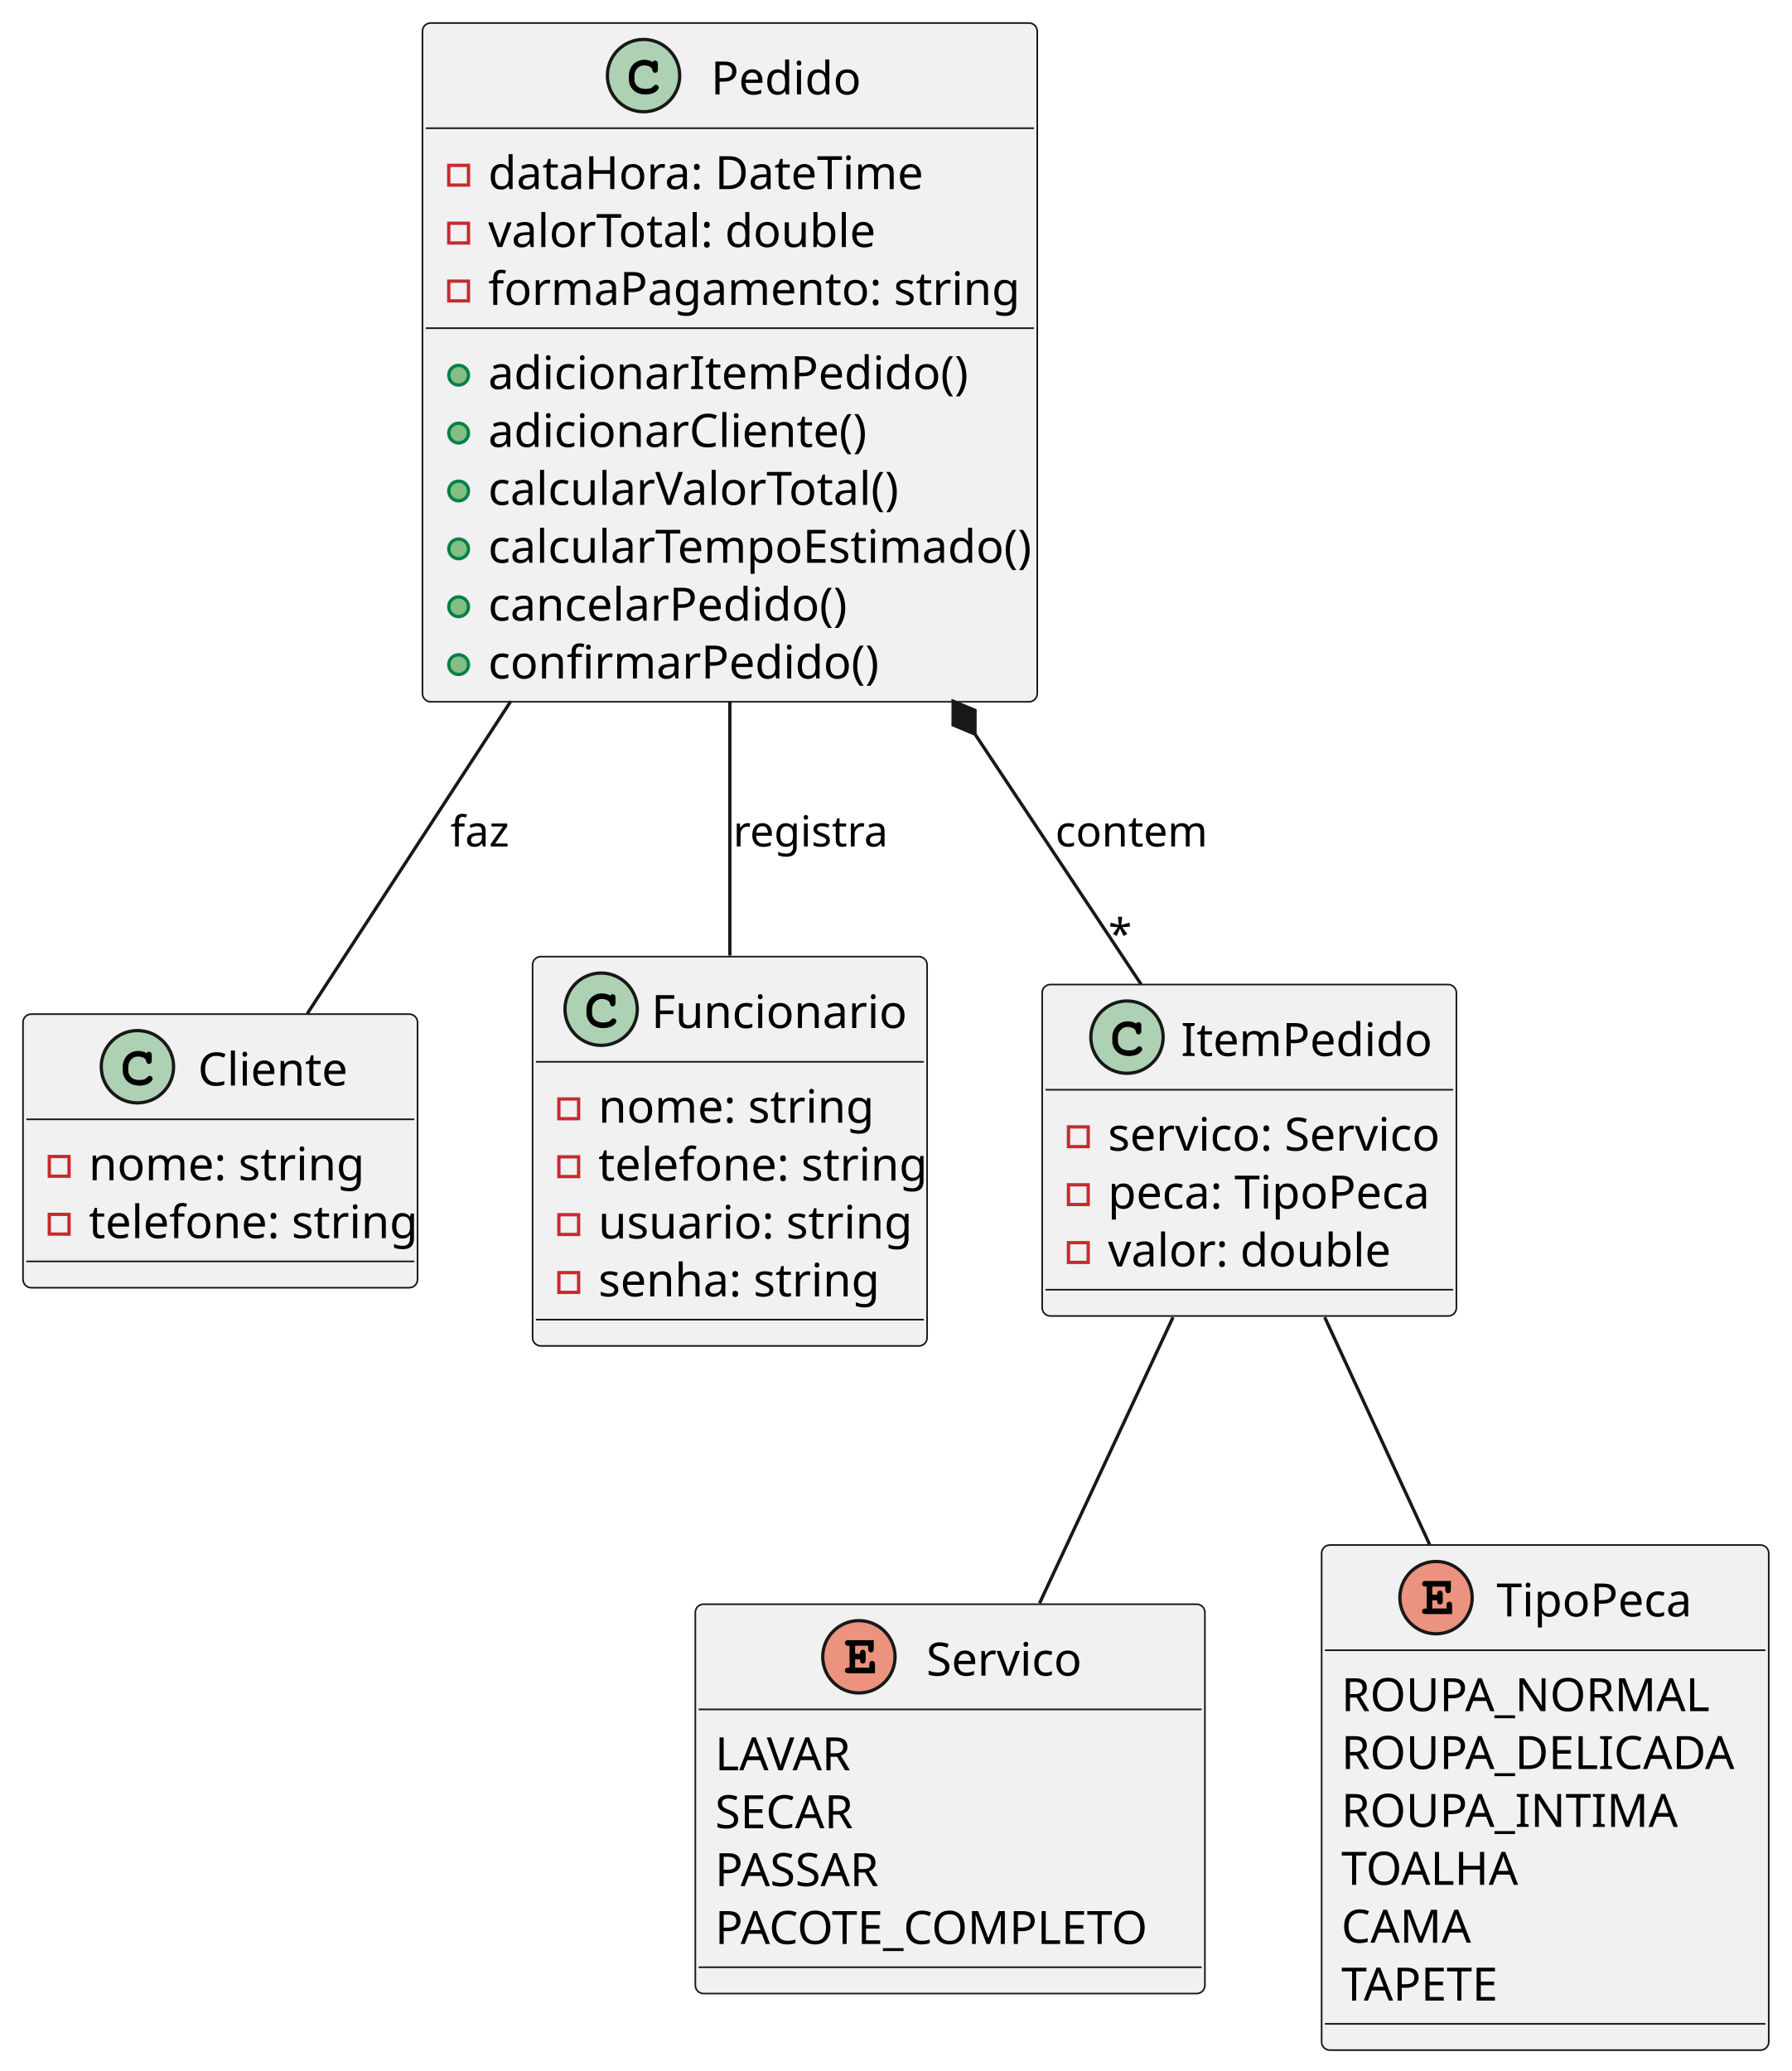
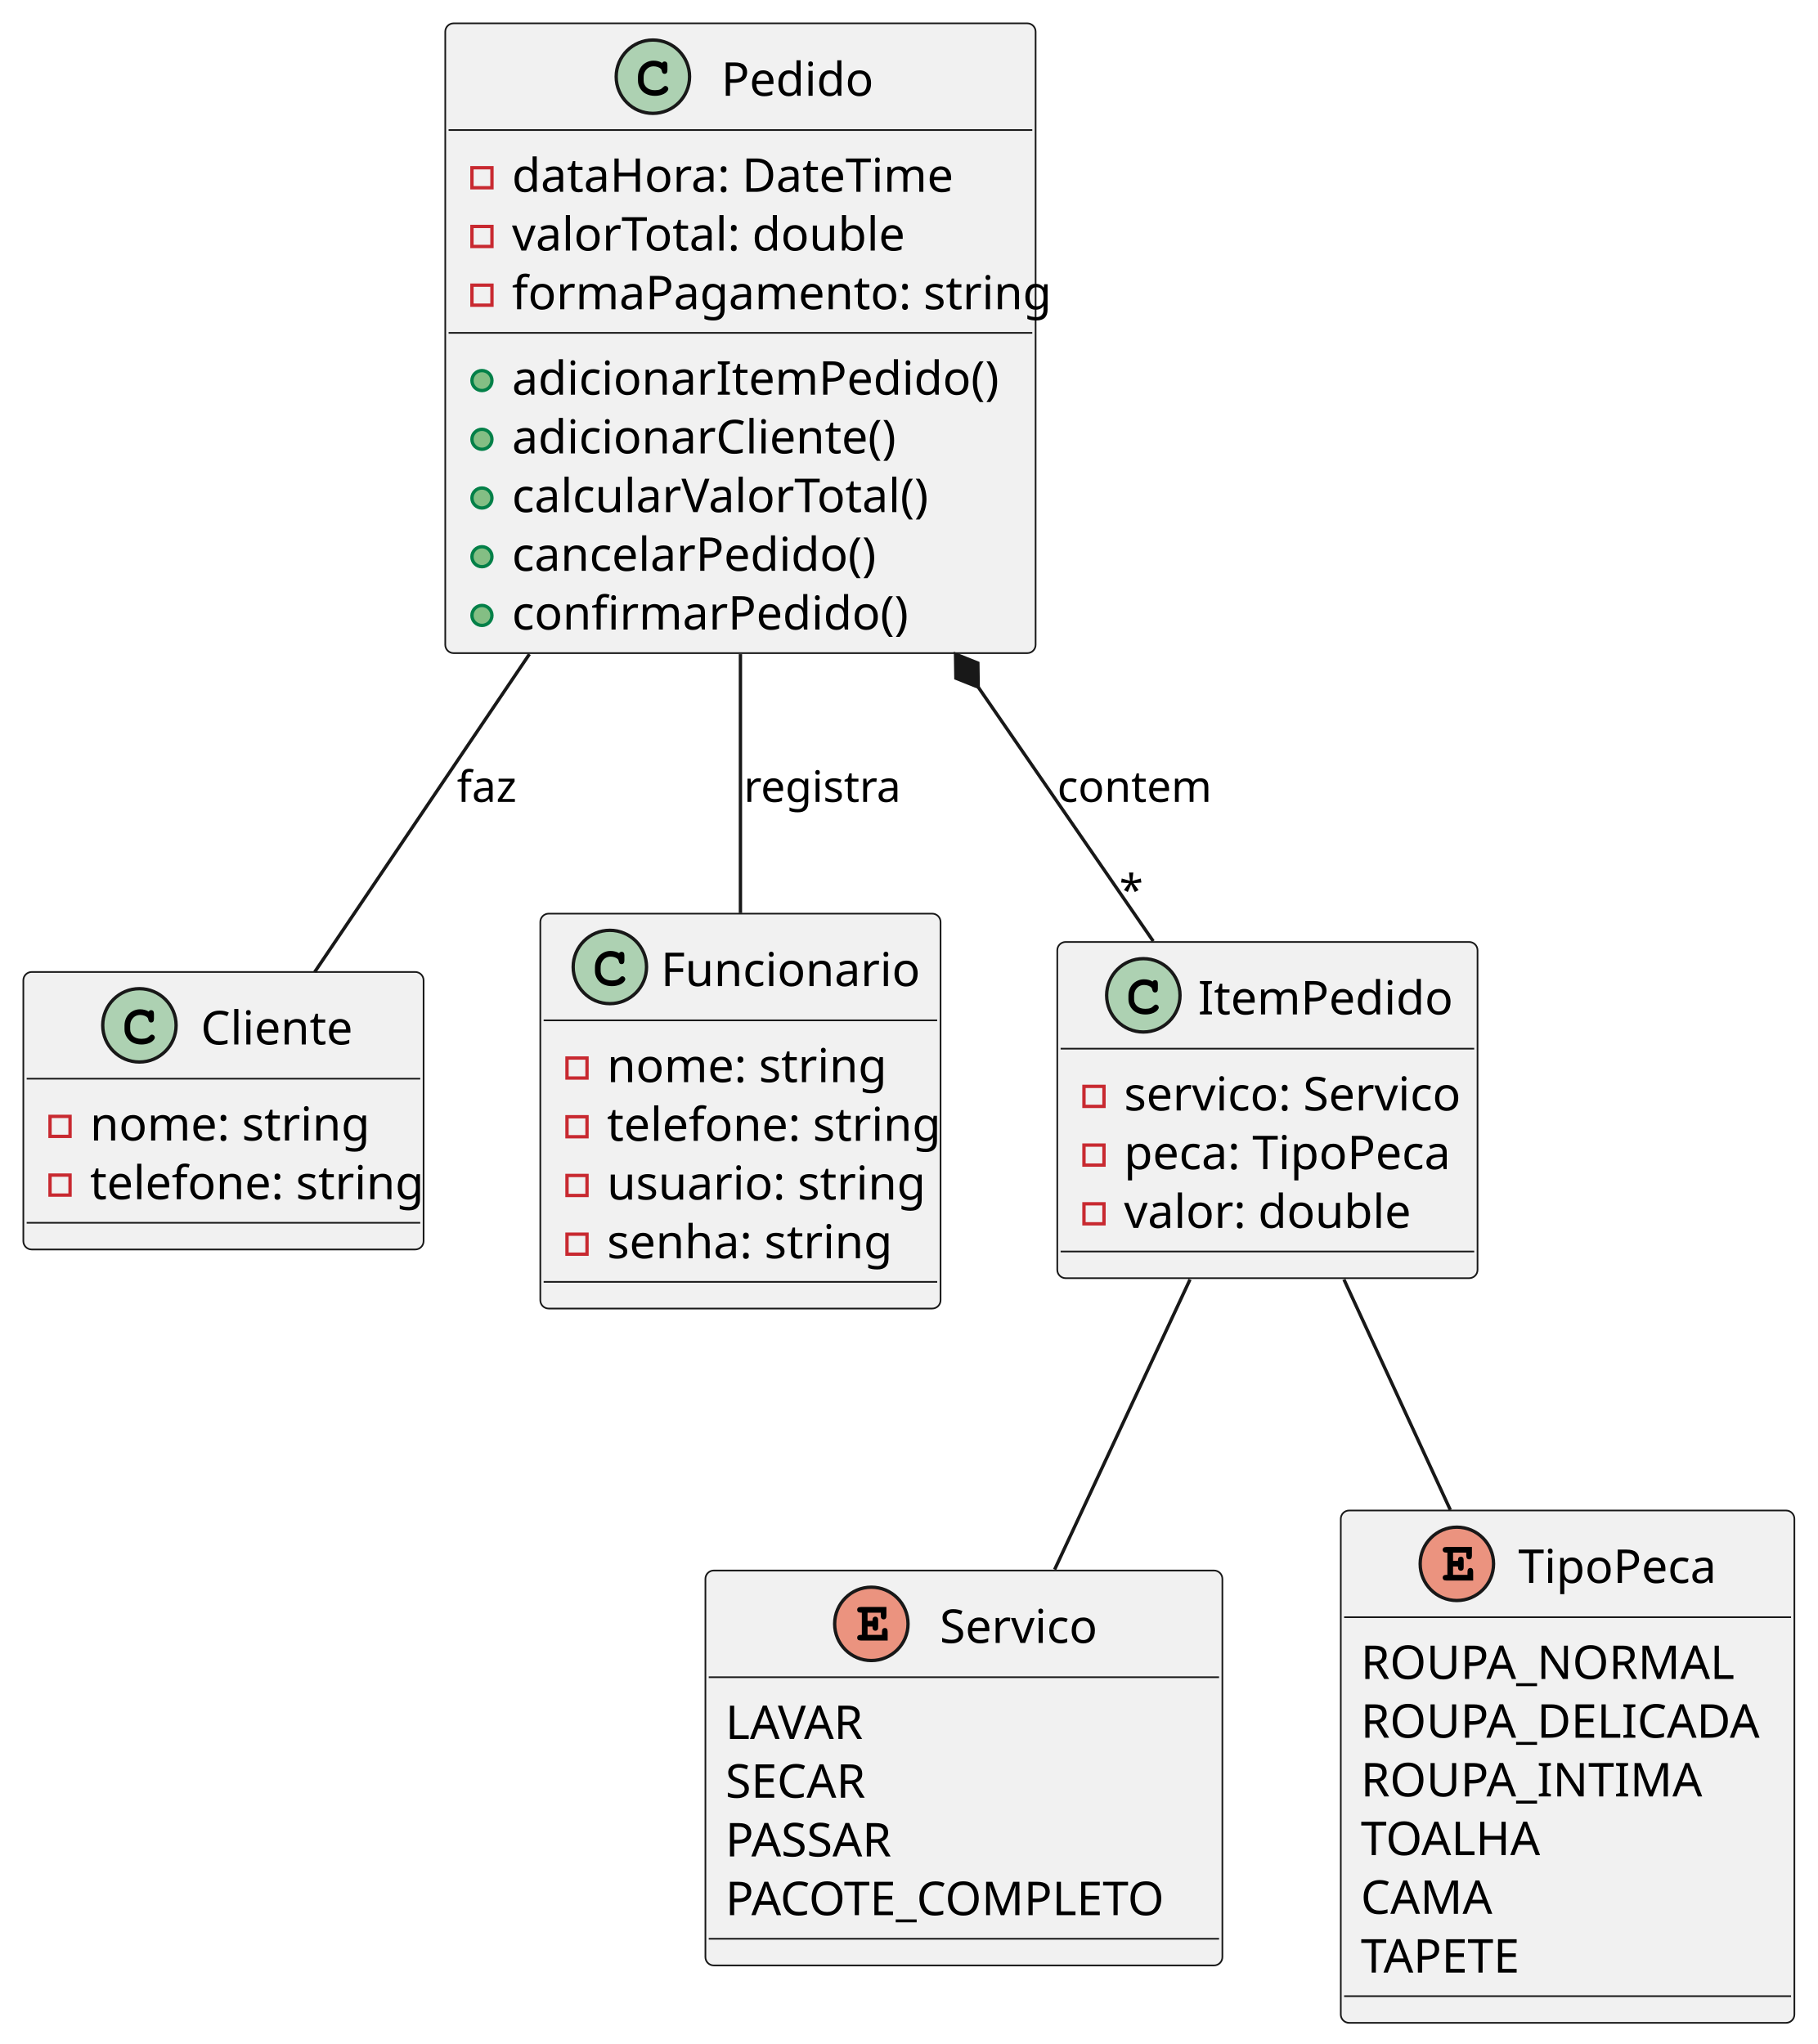
- <svg xmlns="http://www.w3.org/2000/svg" contentStyleType="text/css" height="630px" preserveAspectRatio="none" style="width:545px;height:630px;background:#FFFFFF;" version="1.1" viewBox="0 0 545 630" width="545px" zoomAndPan="magnify">
+ <svg xmlns="http://www.w3.org/2000/svg" contentStyleType="text/css" height="613px" preserveAspectRatio="none" style="width:545px;height:613px;background:#FFFFFF;" version="1.1" viewBox="0 0 545 613" width="545px" zoomAndPan="magnify">
  <defs />
  <g>
    <g id="elem_Cliente">
-       <rect codeLine="2" fill="#F1F1F1" height="83.219" id="Cliente" rx="2.5" ry="2.5" style="stroke:#181818;stroke-width:0.5;" width="120" x="7" y="308.5" />
-       <ellipse cx="41.8" cy="324.5" fill="#ADD1B2" rx="11" ry="11" style="stroke:#181818;stroke-width:1.0;" />
-       <path d="M44.566,320.375 Q44.722,320.156 44.909,320.047 Q45.097,319.938 45.316,319.938 Q45.691,319.938 45.925,320.203 Q46.159,320.453 46.159,321.062 L46.159,322.516 Q46.159,323.125 45.925,323.391 Q45.691,323.656 45.316,323.656 Q44.972,323.656 44.769,323.453 Q44.566,323.266 44.456,322.75 Q44.409,322.391 44.222,322.203 Q43.894,321.828 43.284,321.609 Q42.675,321.391 42.05,321.391 Q41.284,321.391 40.644,321.719 Q40.019,322.047 39.519,322.797 Q39.034,323.547 39.034,324.578 L39.034,325.672 Q39.034,326.906 39.925,327.734 Q40.816,328.547 42.409,328.547 Q43.347,328.547 44.003,328.297 Q44.394,328.141 44.816,327.703 Q45.081,327.438 45.222,327.359 Q45.378,327.281 45.581,327.281 Q45.909,327.281 46.159,327.547 Q46.425,327.797 46.425,328.141 Q46.425,328.484 46.081,328.891 Q45.581,329.469 44.784,329.797 Q43.706,330.25 42.409,330.25 Q40.894,330.25 39.691,329.625 Q38.706,329.125 38.019,328.062 Q37.331,326.984 37.331,325.703 L37.331,324.547 Q37.331,323.219 37.941,322.078 Q38.566,320.922 39.659,320.312 Q40.753,319.688 41.987,319.688 Q42.722,319.688 43.362,319.859 Q44.019,320.016 44.566,320.375 Z " fill="#000000" />
-       <text fill="#000000" font-family="sans-serif" font-size="14" lengthAdjust="spacing" textLength="44" x="60.2" y="330.228">Cliente</text>
-       <line style="stroke:#181818;stroke-width:0.5;" x1="8" x2="126" y1="340.5" y2="340.5" />
-       <rect fill="none" height="6" style="stroke:#C82930;stroke-width:1.0;" width="6" x="15" y="351.805" />
-       <text fill="#000000" font-family="sans-serif" font-size="14" lengthAdjust="spacing" textLength="78" x="27" y="359.033">nome: string</text>
-       <rect fill="none" height="6" style="stroke:#C82930;stroke-width:1.0;" width="6" x="15" y="369.414" />
-       <text fill="#000000" font-family="sans-serif" font-size="14" lengthAdjust="spacing" textLength="94" x="27" y="376.643">telefone: string</text>
-       <line style="stroke:#181818;stroke-width:0.5;" x1="8" x2="126" y1="383.719" y2="383.719" />
+       <rect codeLine="2" fill="#F1F1F1" height="83.219" id="Cliente" rx="2.5" ry="2.5" style="stroke:#181818;stroke-width:0.5;" width="120" x="7" y="291.5" />
+       <ellipse cx="41.8" cy="307.5" fill="#ADD1B2" rx="11" ry="11" style="stroke:#181818;stroke-width:1.0;" />
+       <path d="M44.566,303.375 Q44.722,303.156 44.909,303.047 Q45.097,302.938 45.316,302.938 Q45.691,302.938 45.925,303.203 Q46.159,303.453 46.159,304.062 L46.159,305.516 Q46.159,306.125 45.925,306.391 Q45.691,306.656 45.316,306.656 Q44.972,306.656 44.769,306.453 Q44.566,306.266 44.456,305.75 Q44.409,305.391 44.222,305.203 Q43.894,304.828 43.284,304.609 Q42.675,304.391 42.05,304.391 Q41.284,304.391 40.644,304.719 Q40.019,305.047 39.519,305.797 Q39.034,306.547 39.034,307.578 L39.034,308.672 Q39.034,309.906 39.925,310.734 Q40.816,311.547 42.409,311.547 Q43.347,311.547 44.003,311.297 Q44.394,311.141 44.816,310.703 Q45.081,310.438 45.222,310.359 Q45.378,310.281 45.581,310.281 Q45.909,310.281 46.159,310.547 Q46.425,310.797 46.425,311.141 Q46.425,311.484 46.081,311.891 Q45.581,312.469 44.784,312.797 Q43.706,313.25 42.409,313.25 Q40.894,313.25 39.691,312.625 Q38.706,312.125 38.019,311.062 Q37.331,309.984 37.331,308.703 L37.331,307.547 Q37.331,306.219 37.941,305.078 Q38.566,303.922 39.659,303.312 Q40.753,302.688 41.987,302.688 Q42.722,302.688 43.362,302.859 Q44.019,303.016 44.566,303.375 Z " fill="#000000" />
+       <text fill="#000000" font-family="sans-serif" font-size="14" lengthAdjust="spacing" textLength="44" x="60.2" y="313.228">Cliente</text>
+       <line style="stroke:#181818;stroke-width:0.5;" x1="8" x2="126" y1="323.5" y2="323.5" />
+       <rect fill="none" height="6" style="stroke:#C82930;stroke-width:1.0;" width="6" x="15" y="334.805" />
+       <text fill="#000000" font-family="sans-serif" font-size="14" lengthAdjust="spacing" textLength="78" x="27" y="342.033">nome: string</text>
+       <rect fill="none" height="6" style="stroke:#C82930;stroke-width:1.0;" width="6" x="15" y="352.414" />
+       <text fill="#000000" font-family="sans-serif" font-size="14" lengthAdjust="spacing" textLength="94" x="27" y="359.643">telefone: string</text>
+       <line style="stroke:#181818;stroke-width:0.5;" x1="8" x2="126" y1="366.719" y2="366.719" />
    </g>
    <g id="elem_Funcionario">
-       <rect codeLine="7" fill="#F1F1F1" height="118.438" id="Funcionario" rx="2.5" ry="2.5" style="stroke:#181818;stroke-width:0.5;" width="120" x="162" y="291" />
-       <ellipse cx="182.85" cy="307" fill="#ADD1B2" rx="11" ry="11" style="stroke:#181818;stroke-width:1.0;" />
-       <path d="M185.616,302.875 Q185.772,302.656 185.959,302.547 Q186.147,302.438 186.366,302.438 Q186.741,302.438 186.975,302.703 Q187.209,302.953 187.209,303.562 L187.209,305.016 Q187.209,305.625 186.975,305.891 Q186.741,306.156 186.366,306.156 Q186.022,306.156 185.819,305.953 Q185.616,305.766 185.506,305.25 Q185.459,304.891 185.272,304.703 Q184.944,304.328 184.334,304.109 Q183.725,303.891 183.1,303.891 Q182.334,303.891 181.694,304.219 Q181.069,304.547 180.569,305.297 Q180.084,306.047 180.084,307.078 L180.084,308.172 Q180.084,309.406 180.975,310.234 Q181.866,311.047 183.459,311.047 Q184.397,311.047 185.053,310.797 Q185.444,310.641 185.866,310.203 Q186.131,309.938 186.272,309.859 Q186.428,309.781 186.631,309.781 Q186.959,309.781 187.209,310.047 Q187.475,310.297 187.475,310.641 Q187.475,310.984 187.131,311.391 Q186.631,311.969 185.834,312.297 Q184.756,312.75 183.459,312.75 Q181.944,312.75 180.741,312.125 Q179.756,311.625 179.069,310.562 Q178.381,309.484 178.381,308.203 L178.381,307.047 Q178.381,305.719 178.991,304.578 Q179.616,303.422 180.709,302.812 Q181.803,302.188 183.037,302.188 Q183.772,302.188 184.412,302.359 Q185.069,302.516 185.616,302.875 Z " fill="#000000" />
-       <text fill="#000000" font-family="sans-serif" font-size="14" lengthAdjust="spacing" textLength="75" x="198.15" y="312.728">Funcionario</text>
-       <line style="stroke:#181818;stroke-width:0.5;" x1="163" x2="281" y1="323" y2="323" />
-       <rect fill="none" height="6" style="stroke:#C82930;stroke-width:1.0;" width="6" x="170" y="334.305" />
-       <text fill="#000000" font-family="sans-serif" font-size="14" lengthAdjust="spacing" textLength="78" x="182" y="341.533">nome: string</text>
-       <rect fill="none" height="6" style="stroke:#C82930;stroke-width:1.0;" width="6" x="170" y="351.914" />
-       <text fill="#000000" font-family="sans-serif" font-size="14" lengthAdjust="spacing" textLength="94" x="182" y="359.143">telefone: string</text>
-       <rect fill="none" height="6" style="stroke:#C82930;stroke-width:1.0;" width="6" x="170" y="369.523" />
-       <text fill="#000000" font-family="sans-serif" font-size="14" lengthAdjust="spacing" textLength="90" x="182" y="376.752">usuario: string</text>
-       <rect fill="none" height="6" style="stroke:#C82930;stroke-width:1.0;" width="6" x="170" y="387.133" />
-       <text fill="#000000" font-family="sans-serif" font-size="14" lengthAdjust="spacing" textLength="82" x="182" y="394.361">senha: string</text>
-       <line style="stroke:#181818;stroke-width:0.5;" x1="163" x2="281" y1="401.438" y2="401.438" />
+       <rect codeLine="7" fill="#F1F1F1" height="118.438" id="Funcionario" rx="2.5" ry="2.5" style="stroke:#181818;stroke-width:0.5;" width="120" x="162" y="274" />
+       <ellipse cx="182.85" cy="290" fill="#ADD1B2" rx="11" ry="11" style="stroke:#181818;stroke-width:1.0;" />
+       <path d="M185.616,285.875 Q185.772,285.656 185.959,285.547 Q186.147,285.438 186.366,285.438 Q186.741,285.438 186.975,285.703 Q187.209,285.953 187.209,286.562 L187.209,288.016 Q187.209,288.625 186.975,288.891 Q186.741,289.156 186.366,289.156 Q186.022,289.156 185.819,288.953 Q185.616,288.766 185.506,288.25 Q185.459,287.891 185.272,287.703 Q184.944,287.328 184.334,287.109 Q183.725,286.891 183.1,286.891 Q182.334,286.891 181.694,287.219 Q181.069,287.547 180.569,288.297 Q180.084,289.047 180.084,290.078 L180.084,291.172 Q180.084,292.406 180.975,293.234 Q181.866,294.047 183.459,294.047 Q184.397,294.047 185.053,293.797 Q185.444,293.641 185.866,293.203 Q186.131,292.938 186.272,292.859 Q186.428,292.781 186.631,292.781 Q186.959,292.781 187.209,293.047 Q187.475,293.297 187.475,293.641 Q187.475,293.984 187.131,294.391 Q186.631,294.969 185.834,295.297 Q184.756,295.75 183.459,295.75 Q181.944,295.75 180.741,295.125 Q179.756,294.625 179.069,293.562 Q178.381,292.484 178.381,291.203 L178.381,290.047 Q178.381,288.719 178.991,287.578 Q179.616,286.422 180.709,285.812 Q181.803,285.188 183.037,285.188 Q183.772,285.188 184.412,285.359 Q185.069,285.516 185.616,285.875 Z " fill="#000000" />
+       <text fill="#000000" font-family="sans-serif" font-size="14" lengthAdjust="spacing" textLength="75" x="198.15" y="295.728">Funcionario</text>
+       <line style="stroke:#181818;stroke-width:0.5;" x1="163" x2="281" y1="306" y2="306" />
+       <rect fill="none" height="6" style="stroke:#C82930;stroke-width:1.0;" width="6" x="170" y="317.305" />
+       <text fill="#000000" font-family="sans-serif" font-size="14" lengthAdjust="spacing" textLength="78" x="182" y="324.533">nome: string</text>
+       <rect fill="none" height="6" style="stroke:#C82930;stroke-width:1.0;" width="6" x="170" y="334.914" />
+       <text fill="#000000" font-family="sans-serif" font-size="14" lengthAdjust="spacing" textLength="94" x="182" y="342.143">telefone: string</text>
+       <rect fill="none" height="6" style="stroke:#C82930;stroke-width:1.0;" width="6" x="170" y="352.523" />
+       <text fill="#000000" font-family="sans-serif" font-size="14" lengthAdjust="spacing" textLength="90" x="182" y="359.752">usuario: string</text>
+       <rect fill="none" height="6" style="stroke:#C82930;stroke-width:1.0;" width="6" x="170" y="370.133" />
+       <text fill="#000000" font-family="sans-serif" font-size="14" lengthAdjust="spacing" textLength="82" x="182" y="377.361">senha: string</text>
+       <line style="stroke:#181818;stroke-width:0.5;" x1="163" x2="281" y1="384.438" y2="384.438" />
    </g>
    <g id="elem_Pedido">
-       <rect codeLine="14" fill="#F1F1F1" height="206.484" id="Pedido" rx="2.5" ry="2.5" style="stroke:#181818;stroke-width:0.5;" width="187" x="128.5" y="7" />
+       <rect codeLine="14" fill="#F1F1F1" height="188.875" id="Pedido" rx="2.5" ry="2.5" style="stroke:#181818;stroke-width:0.5;" width="177" x="133.5" y="7" />
      <ellipse cx="195.75" cy="23" fill="#ADD1B2" rx="11" ry="11" style="stroke:#181818;stroke-width:1.0;" />
      <path d="M198.516,18.875 Q198.672,18.656 198.859,18.547 Q199.047,18.438 199.266,18.438 Q199.641,18.438 199.875,18.703 Q200.109,18.953 200.109,19.562 L200.109,21.016 Q200.109,21.625 199.875,21.891 Q199.641,22.156 199.266,22.156 Q198.922,22.156 198.719,21.953 Q198.516,21.766 198.406,21.25 Q198.359,20.891 198.172,20.703 Q197.844,20.328 197.234,20.109 Q196.625,19.891 196,19.891 Q195.234,19.891 194.594,20.219 Q193.969,20.547 193.469,21.297 Q192.984,22.047 192.984,23.078 L192.984,24.172 Q192.984,25.406 193.875,26.234 Q194.766,27.047 196.359,27.047 Q197.297,27.047 197.953,26.797 Q198.344,26.641 198.766,26.203 Q199.031,25.938 199.172,25.859 Q199.328,25.781 199.531,25.781 Q199.859,25.781 200.109,26.047 Q200.375,26.297 200.375,26.641 Q200.375,26.984 200.031,27.391 Q199.531,27.969 198.734,28.297 Q197.656,28.75 196.359,28.75 Q194.844,28.75 193.641,28.125 Q192.656,27.625 191.969,26.562 Q191.281,25.484 191.281,24.203 L191.281,23.047 Q191.281,21.719 191.891,20.578 Q192.516,19.422 193.609,18.812 Q194.703,18.188 195.938,18.188 Q196.672,18.188 197.312,18.359 Q197.969,18.516 198.516,18.875 Z " fill="#000000" />
      <text fill="#000000" font-family="sans-serif" font-size="14" lengthAdjust="spacing" textLength="44" x="216.25" y="28.729">Pedido</text>
-       <line style="stroke:#181818;stroke-width:0.5;" x1="129.5" x2="314.5" y1="39" y2="39" />
-       <rect fill="none" height="6" style="stroke:#C82930;stroke-width:1.0;" width="6" x="136.5" y="50.305" />
-       <text fill="#000000" font-family="sans-serif" font-size="14" lengthAdjust="spacing" textLength="127" x="148.5" y="57.533">dataHora: DateTime</text>
-       <rect fill="none" height="6" style="stroke:#C82930;stroke-width:1.0;" width="6" x="136.5" y="67.914" />
-       <text fill="#000000" font-family="sans-serif" font-size="14" lengthAdjust="spacing" textLength="114" x="148.5" y="75.143">valorTotal: double</text>
-       <rect fill="none" height="6" style="stroke:#C82930;stroke-width:1.0;" width="6" x="136.5" y="85.523" />
-       <text fill="#000000" font-family="sans-serif" font-size="14" lengthAdjust="spacing" textLength="151" x="148.5" y="92.752">formaPagamento: string</text>
-       <line style="stroke:#181818;stroke-width:0.5;" x1="129.5" x2="314.5" y1="99.828" y2="99.828" />
-       <ellipse cx="139.5" cy="114.133" fill="#84BE84" rx="3" ry="3" style="stroke:#038048;stroke-width:1.0;" />
-       <text fill="#000000" font-family="sans-serif" font-size="14" lengthAdjust="spacing" textLength="138" x="148.5" y="118.361">adicionarItemPedido()</text>
-       <ellipse cx="139.5" cy="131.742" fill="#84BE84" rx="3" ry="3" style="stroke:#038048;stroke-width:1.0;" />
-       <text fill="#000000" font-family="sans-serif" font-size="14" lengthAdjust="spacing" textLength="112" x="148.5" y="135.971">adicionarCliente()</text>
-       <ellipse cx="139.5" cy="149.352" fill="#84BE84" rx="3" ry="3" style="stroke:#038048;stroke-width:1.0;" />
-       <text fill="#000000" font-family="sans-serif" font-size="14" lengthAdjust="spacing" textLength="124" x="148.5" y="153.58">calcularValorTotal()</text>
-       <ellipse cx="139.5" cy="166.961" fill="#84BE84" rx="3" ry="3" style="stroke:#038048;stroke-width:1.0;" />
-       <text fill="#000000" font-family="sans-serif" font-size="14" lengthAdjust="spacing" textLength="161" x="148.5" y="171.19">calcularTempoEstimado()</text>
-       <ellipse cx="139.5" cy="184.57" fill="#84BE84" rx="3" ry="3" style="stroke:#038048;stroke-width:1.0;" />
-       <text fill="#000000" font-family="sans-serif" font-size="14" lengthAdjust="spacing" textLength="108" x="148.5" y="188.799">cancelarPedido()</text>
-       <ellipse cx="139.5" cy="202.18" fill="#84BE84" rx="3" ry="3" style="stroke:#038048;stroke-width:1.0;" />
-       <text fill="#000000" font-family="sans-serif" font-size="14" lengthAdjust="spacing" textLength="113" x="148.5" y="206.408">confirmarPedido()</text>
+       <line style="stroke:#181818;stroke-width:0.5;" x1="134.5" x2="309.5" y1="39" y2="39" />
+       <rect fill="none" height="6" style="stroke:#C82930;stroke-width:1.0;" width="6" x="141.5" y="50.305" />
+       <text fill="#000000" font-family="sans-serif" font-size="14" lengthAdjust="spacing" textLength="127" x="153.5" y="57.533">dataHora: DateTime</text>
+       <rect fill="none" height="6" style="stroke:#C82930;stroke-width:1.0;" width="6" x="141.5" y="67.914" />
+       <text fill="#000000" font-family="sans-serif" font-size="14" lengthAdjust="spacing" textLength="114" x="153.5" y="75.143">valorTotal: double</text>
+       <rect fill="none" height="6" style="stroke:#C82930;stroke-width:1.0;" width="6" x="141.5" y="85.523" />
+       <text fill="#000000" font-family="sans-serif" font-size="14" lengthAdjust="spacing" textLength="151" x="153.5" y="92.752">formaPagamento: string</text>
+       <line style="stroke:#181818;stroke-width:0.5;" x1="134.5" x2="309.5" y1="99.828" y2="99.828" />
+       <ellipse cx="144.5" cy="114.133" fill="#84BE84" rx="3" ry="3" style="stroke:#038048;stroke-width:1.0;" />
+       <text fill="#000000" font-family="sans-serif" font-size="14" lengthAdjust="spacing" textLength="138" x="153.5" y="118.361">adicionarItemPedido()</text>
+       <ellipse cx="144.5" cy="131.742" fill="#84BE84" rx="3" ry="3" style="stroke:#038048;stroke-width:1.0;" />
+       <text fill="#000000" font-family="sans-serif" font-size="14" lengthAdjust="spacing" textLength="112" x="153.5" y="135.971">adicionarCliente()</text>
+       <ellipse cx="144.5" cy="149.352" fill="#84BE84" rx="3" ry="3" style="stroke:#038048;stroke-width:1.0;" />
+       <text fill="#000000" font-family="sans-serif" font-size="14" lengthAdjust="spacing" textLength="124" x="153.5" y="153.58">calcularValorTotal()</text>
+       <ellipse cx="144.5" cy="166.961" fill="#84BE84" rx="3" ry="3" style="stroke:#038048;stroke-width:1.0;" />
+       <text fill="#000000" font-family="sans-serif" font-size="14" lengthAdjust="spacing" textLength="108" x="153.5" y="171.19">cancelarPedido()</text>
+       <ellipse cx="144.5" cy="184.57" fill="#84BE84" rx="3" ry="3" style="stroke:#038048;stroke-width:1.0;" />
+       <text fill="#000000" font-family="sans-serif" font-size="14" lengthAdjust="spacing" textLength="113" x="153.5" y="188.799">confirmarPedido()</text>
    </g>
    <g id="elem_ItemPedido">
-       <rect codeLine="28" fill="#F1F1F1" height="100.828" id="ItemPedido" rx="2.5" ry="2.5" style="stroke:#181818;stroke-width:0.5;" width="126" x="317" y="299.5" />
-       <ellipse cx="342.8" cy="315.5" fill="#ADD1B2" rx="11" ry="11" style="stroke:#181818;stroke-width:1.0;" />
-       <path d="M345.566,311.375 Q345.722,311.156 345.909,311.047 Q346.097,310.938 346.316,310.938 Q346.691,310.938 346.925,311.203 Q347.159,311.453 347.159,312.062 L347.159,313.516 Q347.159,314.125 346.925,314.391 Q346.691,314.656 346.316,314.656 Q345.972,314.656 345.769,314.453 Q345.566,314.266 345.456,313.75 Q345.409,313.391 345.222,313.203 Q344.894,312.828 344.284,312.609 Q343.675,312.391 343.05,312.391 Q342.284,312.391 341.644,312.719 Q341.019,313.047 340.519,313.797 Q340.034,314.547 340.034,315.578 L340.034,316.672 Q340.034,317.906 340.925,318.734 Q341.816,319.547 343.409,319.547 Q344.347,319.547 345.003,319.297 Q345.394,319.141 345.816,318.703 Q346.081,318.438 346.222,318.359 Q346.378,318.281 346.581,318.281 Q346.909,318.281 347.159,318.547 Q347.425,318.797 347.425,319.141 Q347.425,319.484 347.081,319.891 Q346.581,320.469 345.784,320.797 Q344.706,321.25 343.409,321.25 Q341.894,321.25 340.691,320.625 Q339.706,320.125 339.019,319.062 Q338.331,317.984 338.331,316.703 L338.331,315.547 Q338.331,314.219 338.941,313.078 Q339.566,311.922 340.659,311.312 Q341.753,310.688 342.988,310.688 Q343.722,310.688 344.363,310.859 Q345.019,311.016 345.566,311.375 Z " fill="#000000" />
-       <text fill="#000000" font-family="sans-serif" font-size="14" lengthAdjust="spacing" textLength="70" x="359.2" y="321.228">ItemPedido</text>
-       <line style="stroke:#181818;stroke-width:0.5;" x1="318" x2="442" y1="331.5" y2="331.5" />
-       <rect fill="none" height="6" style="stroke:#C82930;stroke-width:1.0;" width="6" x="325" y="342.805" />
-       <text fill="#000000" font-family="sans-serif" font-size="14" lengthAdjust="spacing" textLength="100" x="337" y="350.033">servico: Servico</text>
-       <rect fill="none" height="6" style="stroke:#C82930;stroke-width:1.0;" width="6" x="325" y="360.414" />
-       <text fill="#000000" font-family="sans-serif" font-size="14" lengthAdjust="spacing" textLength="99" x="337" y="367.643">peca: TipoPeca</text>
-       <rect fill="none" height="6" style="stroke:#C82930;stroke-width:1.0;" width="6" x="325" y="378.023" />
-       <text fill="#000000" font-family="sans-serif" font-size="14" lengthAdjust="spacing" textLength="82" x="337" y="385.252">valor: double</text>
-       <line style="stroke:#181818;stroke-width:0.5;" x1="318" x2="442" y1="392.328" y2="392.328" />
+       <rect codeLine="26" fill="#F1F1F1" height="100.828" id="ItemPedido" rx="2.5" ry="2.5" style="stroke:#181818;stroke-width:0.5;" width="126" x="317" y="282.5" />
+       <ellipse cx="342.8" cy="298.5" fill="#ADD1B2" rx="11" ry="11" style="stroke:#181818;stroke-width:1.0;" />
+       <path d="M345.566,294.375 Q345.722,294.156 345.909,294.047 Q346.097,293.938 346.316,293.938 Q346.691,293.938 346.925,294.203 Q347.159,294.453 347.159,295.062 L347.159,296.516 Q347.159,297.125 346.925,297.391 Q346.691,297.656 346.316,297.656 Q345.972,297.656 345.769,297.453 Q345.566,297.266 345.456,296.75 Q345.409,296.391 345.222,296.203 Q344.894,295.828 344.284,295.609 Q343.675,295.391 343.05,295.391 Q342.284,295.391 341.644,295.719 Q341.019,296.047 340.519,296.797 Q340.034,297.547 340.034,298.578 L340.034,299.672 Q340.034,300.906 340.925,301.734 Q341.816,302.547 343.409,302.547 Q344.347,302.547 345.003,302.297 Q345.394,302.141 345.816,301.703 Q346.081,301.438 346.222,301.359 Q346.378,301.281 346.581,301.281 Q346.909,301.281 347.159,301.547 Q347.425,301.797 347.425,302.141 Q347.425,302.484 347.081,302.891 Q346.581,303.469 345.784,303.797 Q344.706,304.25 343.409,304.25 Q341.894,304.25 340.691,303.625 Q339.706,303.125 339.019,302.062 Q338.331,300.984 338.331,299.703 L338.331,298.547 Q338.331,297.219 338.941,296.078 Q339.566,294.922 340.659,294.312 Q341.753,293.688 342.988,293.688 Q343.722,293.688 344.363,293.859 Q345.019,294.016 345.566,294.375 Z " fill="#000000" />
+       <text fill="#000000" font-family="sans-serif" font-size="14" lengthAdjust="spacing" textLength="70" x="359.2" y="304.228">ItemPedido</text>
+       <line style="stroke:#181818;stroke-width:0.5;" x1="318" x2="442" y1="314.5" y2="314.5" />
+       <rect fill="none" height="6" style="stroke:#C82930;stroke-width:1.0;" width="6" x="325" y="325.805" />
+       <text fill="#000000" font-family="sans-serif" font-size="14" lengthAdjust="spacing" textLength="100" x="337" y="333.033">servico: Servico</text>
+       <rect fill="none" height="6" style="stroke:#C82930;stroke-width:1.0;" width="6" x="325" y="343.414" />
+       <text fill="#000000" font-family="sans-serif" font-size="14" lengthAdjust="spacing" textLength="99" x="337" y="350.643">peca: TipoPeca</text>
+       <rect fill="none" height="6" style="stroke:#C82930;stroke-width:1.0;" width="6" x="325" y="361.023" />
+       <text fill="#000000" font-family="sans-serif" font-size="14" lengthAdjust="spacing" textLength="82" x="337" y="368.252">valor: double</text>
+       <line style="stroke:#181818;stroke-width:0.5;" x1="318" x2="442" y1="375.328" y2="375.328" />
    </g>
    <g id="elem_Servico">
-       <rect codeLine="34" fill="#F1F1F1" height="118.438" id="Servico" rx="2.5" ry="2.5" style="stroke:#181818;stroke-width:0.5;" width="155" x="211.5" y="488" />
-       <ellipse cx="261.25" cy="504" fill="#EB937F" rx="11" ry="11" style="stroke:#181818;stroke-width:1.0;" />
-       <path d="M260.109,504.797 L260.109,507.297 L264.438,507.297 L264.438,506.375 Q264.438,505.766 264.672,505.5 Q264.922,505.234 265.297,505.234 Q265.672,505.234 265.906,505.5 Q266.141,505.766 266.141,506.375 L266.141,509 L258.141,509 Q257.516,509 257.25,508.766 Q257,508.531 257,508.141 Q257,507.766 257.266,507.531 Q257.531,507.297 258.141,507.297 L258.406,507.297 L258.406,500.641 L258.141,500.641 Q257.516,500.641 257.25,500.406 Q257,500.172 257,499.781 Q257,499.406 257.25,499.172 Q257.516,498.938 258.141,498.938 L265.766,498.938 L265.766,501.531 Q265.766,502.141 265.531,502.406 Q265.312,502.656 264.922,502.656 Q264.547,502.656 264.312,502.406 Q264.078,502.141 264.078,501.531 L264.078,500.641 L260.109,500.641 L260.109,503.094 L261.594,503.094 Q261.594,502.438 261.719,502.25 Q261.984,501.844 262.453,501.844 Q262.828,501.844 263.062,502.109 Q263.297,502.359 263.297,502.969 L263.297,504.938 Q263.297,505.484 263.172,505.672 Q262.906,506.062 262.453,506.062 Q261.984,506.062 261.719,505.656 Q261.594,505.469 261.594,504.797 L260.109,504.797 Z " fill="#000000" />
-       <text fill="#000000" font-family="sans-serif" font-size="14" lengthAdjust="spacing" textLength="47" x="281.75" y="509.728">Servico</text>
-       <line style="stroke:#181818;stroke-width:0.5;" x1="212.5" x2="365.5" y1="520" y2="520" />
-       <text fill="#000000" font-family="sans-serif" font-size="14" lengthAdjust="spacing" textLength="45" x="217.5" y="538.533">LAVAR</text>
-       <text fill="#000000" font-family="sans-serif" font-size="14" lengthAdjust="spacing" textLength="47" x="217.5" y="556.143">SECAR</text>
-       <text fill="#000000" font-family="sans-serif" font-size="14" lengthAdjust="spacing" textLength="55" x="217.5" y="573.752">PASSAR</text>
-       <text fill="#000000" font-family="sans-serif" font-size="14" lengthAdjust="spacing" textLength="143" x="217.5" y="591.361">PACOTE_COMPLETO</text>
-       <line style="stroke:#181818;stroke-width:0.5;" x1="212.5" x2="365.5" y1="598.438" y2="598.438" />
+       <rect codeLine="32" fill="#F1F1F1" height="118.438" id="Servico" rx="2.5" ry="2.5" style="stroke:#181818;stroke-width:0.5;" width="155" x="211.5" y="471" />
+       <ellipse cx="261.25" cy="487" fill="#EB937F" rx="11" ry="11" style="stroke:#181818;stroke-width:1.0;" />
+       <path d="M260.109,487.797 L260.109,490.297 L264.438,490.297 L264.438,489.375 Q264.438,488.766 264.672,488.5 Q264.922,488.234 265.297,488.234 Q265.672,488.234 265.906,488.5 Q266.141,488.766 266.141,489.375 L266.141,492 L258.141,492 Q257.516,492 257.25,491.766 Q257,491.531 257,491.141 Q257,490.766 257.266,490.531 Q257.531,490.297 258.141,490.297 L258.406,490.297 L258.406,483.641 L258.141,483.641 Q257.516,483.641 257.25,483.406 Q257,483.172 257,482.781 Q257,482.406 257.25,482.172 Q257.516,481.938 258.141,481.938 L265.766,481.938 L265.766,484.531 Q265.766,485.141 265.531,485.406 Q265.312,485.656 264.922,485.656 Q264.547,485.656 264.312,485.406 Q264.078,485.141 264.078,484.531 L264.078,483.641 L260.109,483.641 L260.109,486.094 L261.594,486.094 Q261.594,485.438 261.719,485.25 Q261.984,484.844 262.453,484.844 Q262.828,484.844 263.062,485.109 Q263.297,485.359 263.297,485.969 L263.297,487.938 Q263.297,488.484 263.172,488.672 Q262.906,489.062 262.453,489.062 Q261.984,489.062 261.719,488.656 Q261.594,488.469 261.594,487.797 L260.109,487.797 Z " fill="#000000" />
+       <text fill="#000000" font-family="sans-serif" font-size="14" lengthAdjust="spacing" textLength="47" x="281.75" y="492.728">Servico</text>
+       <line style="stroke:#181818;stroke-width:0.5;" x1="212.5" x2="365.5" y1="503" y2="503" />
+       <text fill="#000000" font-family="sans-serif" font-size="14" lengthAdjust="spacing" textLength="45" x="217.5" y="521.533">LAVAR</text>
+       <text fill="#000000" font-family="sans-serif" font-size="14" lengthAdjust="spacing" textLength="47" x="217.5" y="539.143">SECAR</text>
+       <text fill="#000000" font-family="sans-serif" font-size="14" lengthAdjust="spacing" textLength="55" x="217.5" y="556.752">PASSAR</text>
+       <text fill="#000000" font-family="sans-serif" font-size="14" lengthAdjust="spacing" textLength="143" x="217.5" y="574.361">PACOTE_COMPLETO</text>
+       <line style="stroke:#181818;stroke-width:0.5;" x1="212.5" x2="365.5" y1="581.438" y2="581.438" />
    </g>
    <g id="elem_TipoPeca">
-       <rect codeLine="41" fill="#F1F1F1" height="153.656" id="TipoPeca" rx="2.5" ry="2.5" style="stroke:#181818;stroke-width:0.5;" width="136" x="402" y="470" />
-       <ellipse cx="436.8" cy="486" fill="#EB937F" rx="11" ry="11" style="stroke:#181818;stroke-width:1.0;" />
-       <path d="M435.659,486.797 L435.659,489.297 L439.988,489.297 L439.988,488.375 Q439.988,487.766 440.222,487.5 Q440.472,487.234 440.847,487.234 Q441.222,487.234 441.456,487.5 Q441.691,487.766 441.691,488.375 L441.691,491 L433.691,491 Q433.066,491 432.8,490.766 Q432.55,490.531 432.55,490.141 Q432.55,489.766 432.816,489.531 Q433.081,489.297 433.691,489.297 L433.956,489.297 L433.956,482.641 L433.691,482.641 Q433.066,482.641 432.8,482.406 Q432.55,482.172 432.55,481.781 Q432.55,481.406 432.8,481.172 Q433.066,480.938 433.691,480.938 L441.316,480.938 L441.316,483.531 Q441.316,484.141 441.081,484.406 Q440.863,484.656 440.472,484.656 Q440.097,484.656 439.863,484.406 Q439.628,484.141 439.628,483.531 L439.628,482.641 L435.659,482.641 L435.659,485.094 L437.144,485.094 Q437.144,484.438 437.269,484.25 Q437.534,483.844 438.003,483.844 Q438.378,483.844 438.613,484.109 Q438.847,484.359 438.847,484.969 L438.847,486.938 Q438.847,487.484 438.722,487.672 Q438.456,488.062 438.003,488.062 Q437.534,488.062 437.269,487.656 Q437.144,487.469 437.144,486.797 L435.659,486.797 Z " fill="#000000" />
-       <text fill="#000000" font-family="sans-serif" font-size="14" lengthAdjust="spacing" textLength="60" x="455.2" y="491.728">TipoPeca</text>
-       <line style="stroke:#181818;stroke-width:0.5;" x1="403" x2="537" y1="502" y2="502" />
-       <text fill="#000000" font-family="sans-serif" font-size="14" lengthAdjust="spacing" textLength="114" x="408" y="520.533">ROUPA_NORMAL</text>
-       <text fill="#000000" font-family="sans-serif" font-size="14" lengthAdjust="spacing" textLength="124" x="408" y="538.143">ROUPA_DELICADA</text>
-       <text fill="#000000" font-family="sans-serif" font-size="14" lengthAdjust="spacing" textLength="100" x="408" y="555.752">ROUPA_INTIMA</text>
-       <text fill="#000000" font-family="sans-serif" font-size="14" lengthAdjust="spacing" textLength="55" x="408" y="573.361">TOALHA</text>
-       <text fill="#000000" font-family="sans-serif" font-size="14" lengthAdjust="spacing" textLength="39" x="408" y="590.971">CAMA</text>
-       <text fill="#000000" font-family="sans-serif" font-size="14" lengthAdjust="spacing" textLength="54" x="408" y="608.58">TAPETE</text>
-       <line style="stroke:#181818;stroke-width:0.5;" x1="403" x2="537" y1="615.656" y2="615.656" />
+       <rect codeLine="39" fill="#F1F1F1" height="153.656" id="TipoPeca" rx="2.5" ry="2.5" style="stroke:#181818;stroke-width:0.5;" width="136" x="402" y="453" />
+       <ellipse cx="436.8" cy="469" fill="#EB937F" rx="11" ry="11" style="stroke:#181818;stroke-width:1.0;" />
+       <path d="M435.659,469.797 L435.659,472.297 L439.988,472.297 L439.988,471.375 Q439.988,470.766 440.222,470.5 Q440.472,470.234 440.847,470.234 Q441.222,470.234 441.456,470.5 Q441.691,470.766 441.691,471.375 L441.691,474 L433.691,474 Q433.066,474 432.8,473.766 Q432.55,473.531 432.55,473.141 Q432.55,472.766 432.816,472.531 Q433.081,472.297 433.691,472.297 L433.956,472.297 L433.956,465.641 L433.691,465.641 Q433.066,465.641 432.8,465.406 Q432.55,465.172 432.55,464.781 Q432.55,464.406 432.8,464.172 Q433.066,463.938 433.691,463.938 L441.316,463.938 L441.316,466.531 Q441.316,467.141 441.081,467.406 Q440.863,467.656 440.472,467.656 Q440.097,467.656 439.863,467.406 Q439.628,467.141 439.628,466.531 L439.628,465.641 L435.659,465.641 L435.659,468.094 L437.144,468.094 Q437.144,467.438 437.269,467.25 Q437.534,466.844 438.003,466.844 Q438.378,466.844 438.613,467.109 Q438.847,467.359 438.847,467.969 L438.847,469.938 Q438.847,470.484 438.722,470.672 Q438.456,471.062 438.003,471.062 Q437.534,471.062 437.269,470.656 Q437.144,470.469 437.144,469.797 L435.659,469.797 Z " fill="#000000" />
+       <text fill="#000000" font-family="sans-serif" font-size="14" lengthAdjust="spacing" textLength="60" x="455.2" y="474.728">TipoPeca</text>
+       <line style="stroke:#181818;stroke-width:0.5;" x1="403" x2="537" y1="485" y2="485" />
+       <text fill="#000000" font-family="sans-serif" font-size="14" lengthAdjust="spacing" textLength="114" x="408" y="503.533">ROUPA_NORMAL</text>
+       <text fill="#000000" font-family="sans-serif" font-size="14" lengthAdjust="spacing" textLength="124" x="408" y="521.143">ROUPA_DELICADA</text>
+       <text fill="#000000" font-family="sans-serif" font-size="14" lengthAdjust="spacing" textLength="100" x="408" y="538.752">ROUPA_INTIMA</text>
+       <text fill="#000000" font-family="sans-serif" font-size="14" lengthAdjust="spacing" textLength="55" x="408" y="556.361">TOALHA</text>
+       <text fill="#000000" font-family="sans-serif" font-size="14" lengthAdjust="spacing" textLength="39" x="408" y="573.971">CAMA</text>
+       <text fill="#000000" font-family="sans-serif" font-size="14" lengthAdjust="spacing" textLength="54" x="408" y="591.58">TAPETE</text>
+       <line style="stroke:#181818;stroke-width:0.5;" x1="403" x2="537" y1="598.656" y2="598.656" />
    </g>
    <g id="link_Pedido_ItemPedido">
-       <path codeLine="50" d="M296.559,223.306 C316.389,253.166 330.52,274.46 347.11,299.46 " fill="none" id="Pedido-backto-ItemPedido" style="stroke:#181818;stroke-width:1.0;" />
-       <polygon fill="#181818" points="289.92,213.31,289.907,220.521,296.559,223.306,296.572,216.095,289.92,213.31" style="stroke:#181818;stroke-width:1.0;" />
-       <text fill="#000000" font-family="sans-serif" font-size="13" lengthAdjust="spacing" textLength="43" x="321" y="257.495">contem</text>
-       <text fill="#000000" font-family="sans-serif" font-size="13" lengthAdjust="spacing" textLength="5" x="337.133" y="288.76">*</text>
+       <path codeLine="48" d="M293.295,206.064 C313.605,235.564 328.43,257.1 345.77,282.28 " fill="none" id="Pedido-backto-ItemPedido" style="stroke:#181818;stroke-width:1.0;" />
+       <polygon fill="#181818" points="286.49,196.18,286.598,203.39,293.295,206.064,293.187,198.854,286.49,196.18" style="stroke:#181818;stroke-width:1.0;" />
+       <text fill="#000000" font-family="sans-serif" font-size="13" lengthAdjust="spacing" textLength="43" x="317" y="240.495">contem</text>
+       <text fill="#000000" font-family="sans-serif" font-size="13" lengthAdjust="spacing" textLength="5" x="335.605" y="271.554">*</text>
    </g>
    <g id="link_Pedido_Funcionario">
-       <path codeLine="51" d="M222,213.31 C222,239.77 222,267.35 222,290.68 " fill="none" id="Pedido-Funcionario" style="stroke:#181818;stroke-width:1.0;" />
-       <text fill="#000000" font-family="sans-serif" font-size="13" lengthAdjust="spacing" textLength="43" x="223" y="257.495">registra</text>
+       <path codeLine="49" d="M222,196.18 C222,222.45 222,250.26 222,273.82 " fill="none" id="Pedido-Funcionario" style="stroke:#181818;stroke-width:1.0;" />
+       <text fill="#000000" font-family="sans-serif" font-size="13" lengthAdjust="spacing" textLength="43" x="223" y="240.495">registra</text>
    </g>
    <g id="link_Pedido_Cliente">
-       <path codeLine="52" d="M155.37,213.31 C133.54,246.83 110.54,282.14 93.48,308.34 " fill="none" id="Pedido-Cliente" style="stroke:#181818;stroke-width:1.0;" />
-       <text fill="#000000" font-family="sans-serif" font-size="13" lengthAdjust="spacing" textLength="17" x="137" y="257.495">faz</text>
+       <path codeLine="50" d="M158.73,196.18 C136.3,229.39 112.22,265.05 94.36,291.49 " fill="none" id="Pedido-Cliente" style="stroke:#181818;stroke-width:1.0;" />
+       <text fill="#000000" font-family="sans-serif" font-size="13" lengthAdjust="spacing" textLength="17" x="137" y="240.495">faz</text>
    </g>
    <g id="link_ItemPedido_Servico">
-       <path codeLine="53" d="M356.8,400.71 C344.43,427.23 329.13,460.01 316.2,487.72 " fill="none" id="ItemPedido-Servico" style="stroke:#181818;stroke-width:1.0;" />
+       <path codeLine="51" d="M356.8,383.71 C344.43,410.23 329.13,443.01 316.2,470.72 " fill="none" id="ItemPedido-Servico" style="stroke:#181818;stroke-width:1.0;" />
    </g>
    <g id="link_ItemPedido_TipoPeca">
-       <path codeLine="54" d="M402.94,400.71 C412.63,421.7 424.13,446.61 434.84,469.83 " fill="none" id="ItemPedido-TipoPeca" style="stroke:#181818;stroke-width:1.0;" />
+       <path codeLine="52" d="M402.94,383.71 C412.63,404.7 424.13,429.61 434.84,452.83 " fill="none" id="ItemPedido-TipoPeca" style="stroke:#181818;stroke-width:1.0;" />
    </g>
  </g>
</svg>
